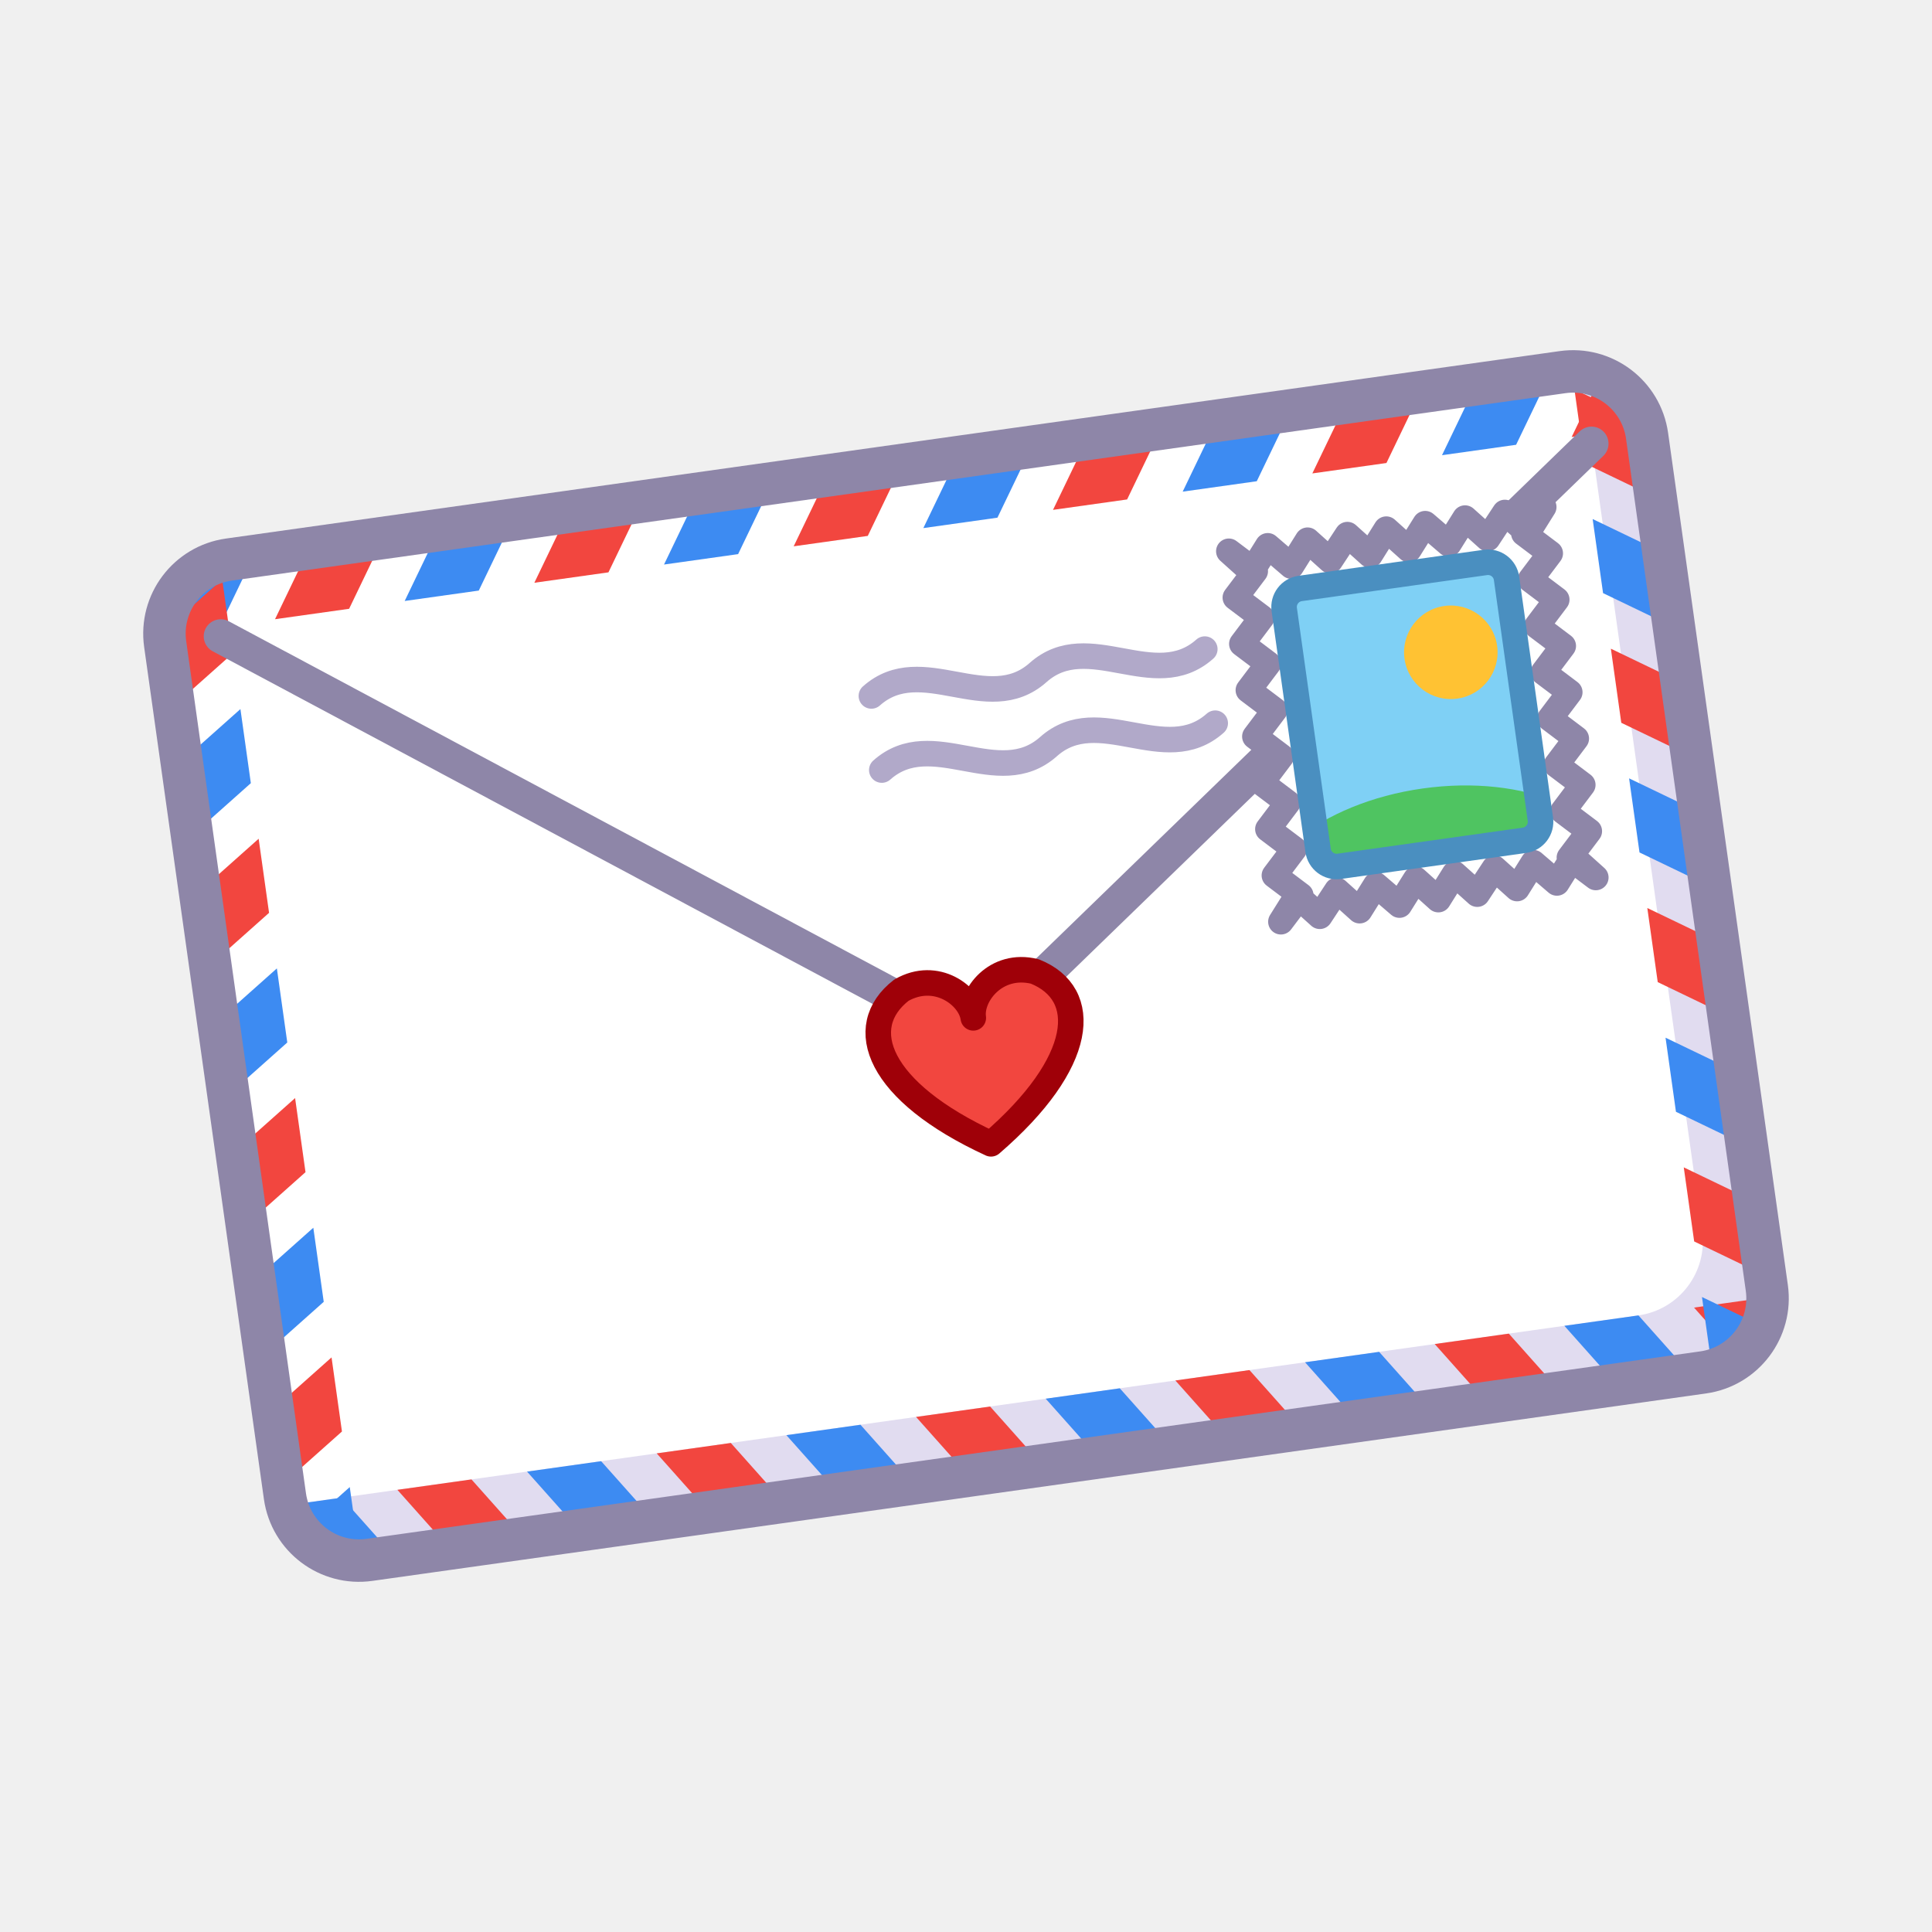
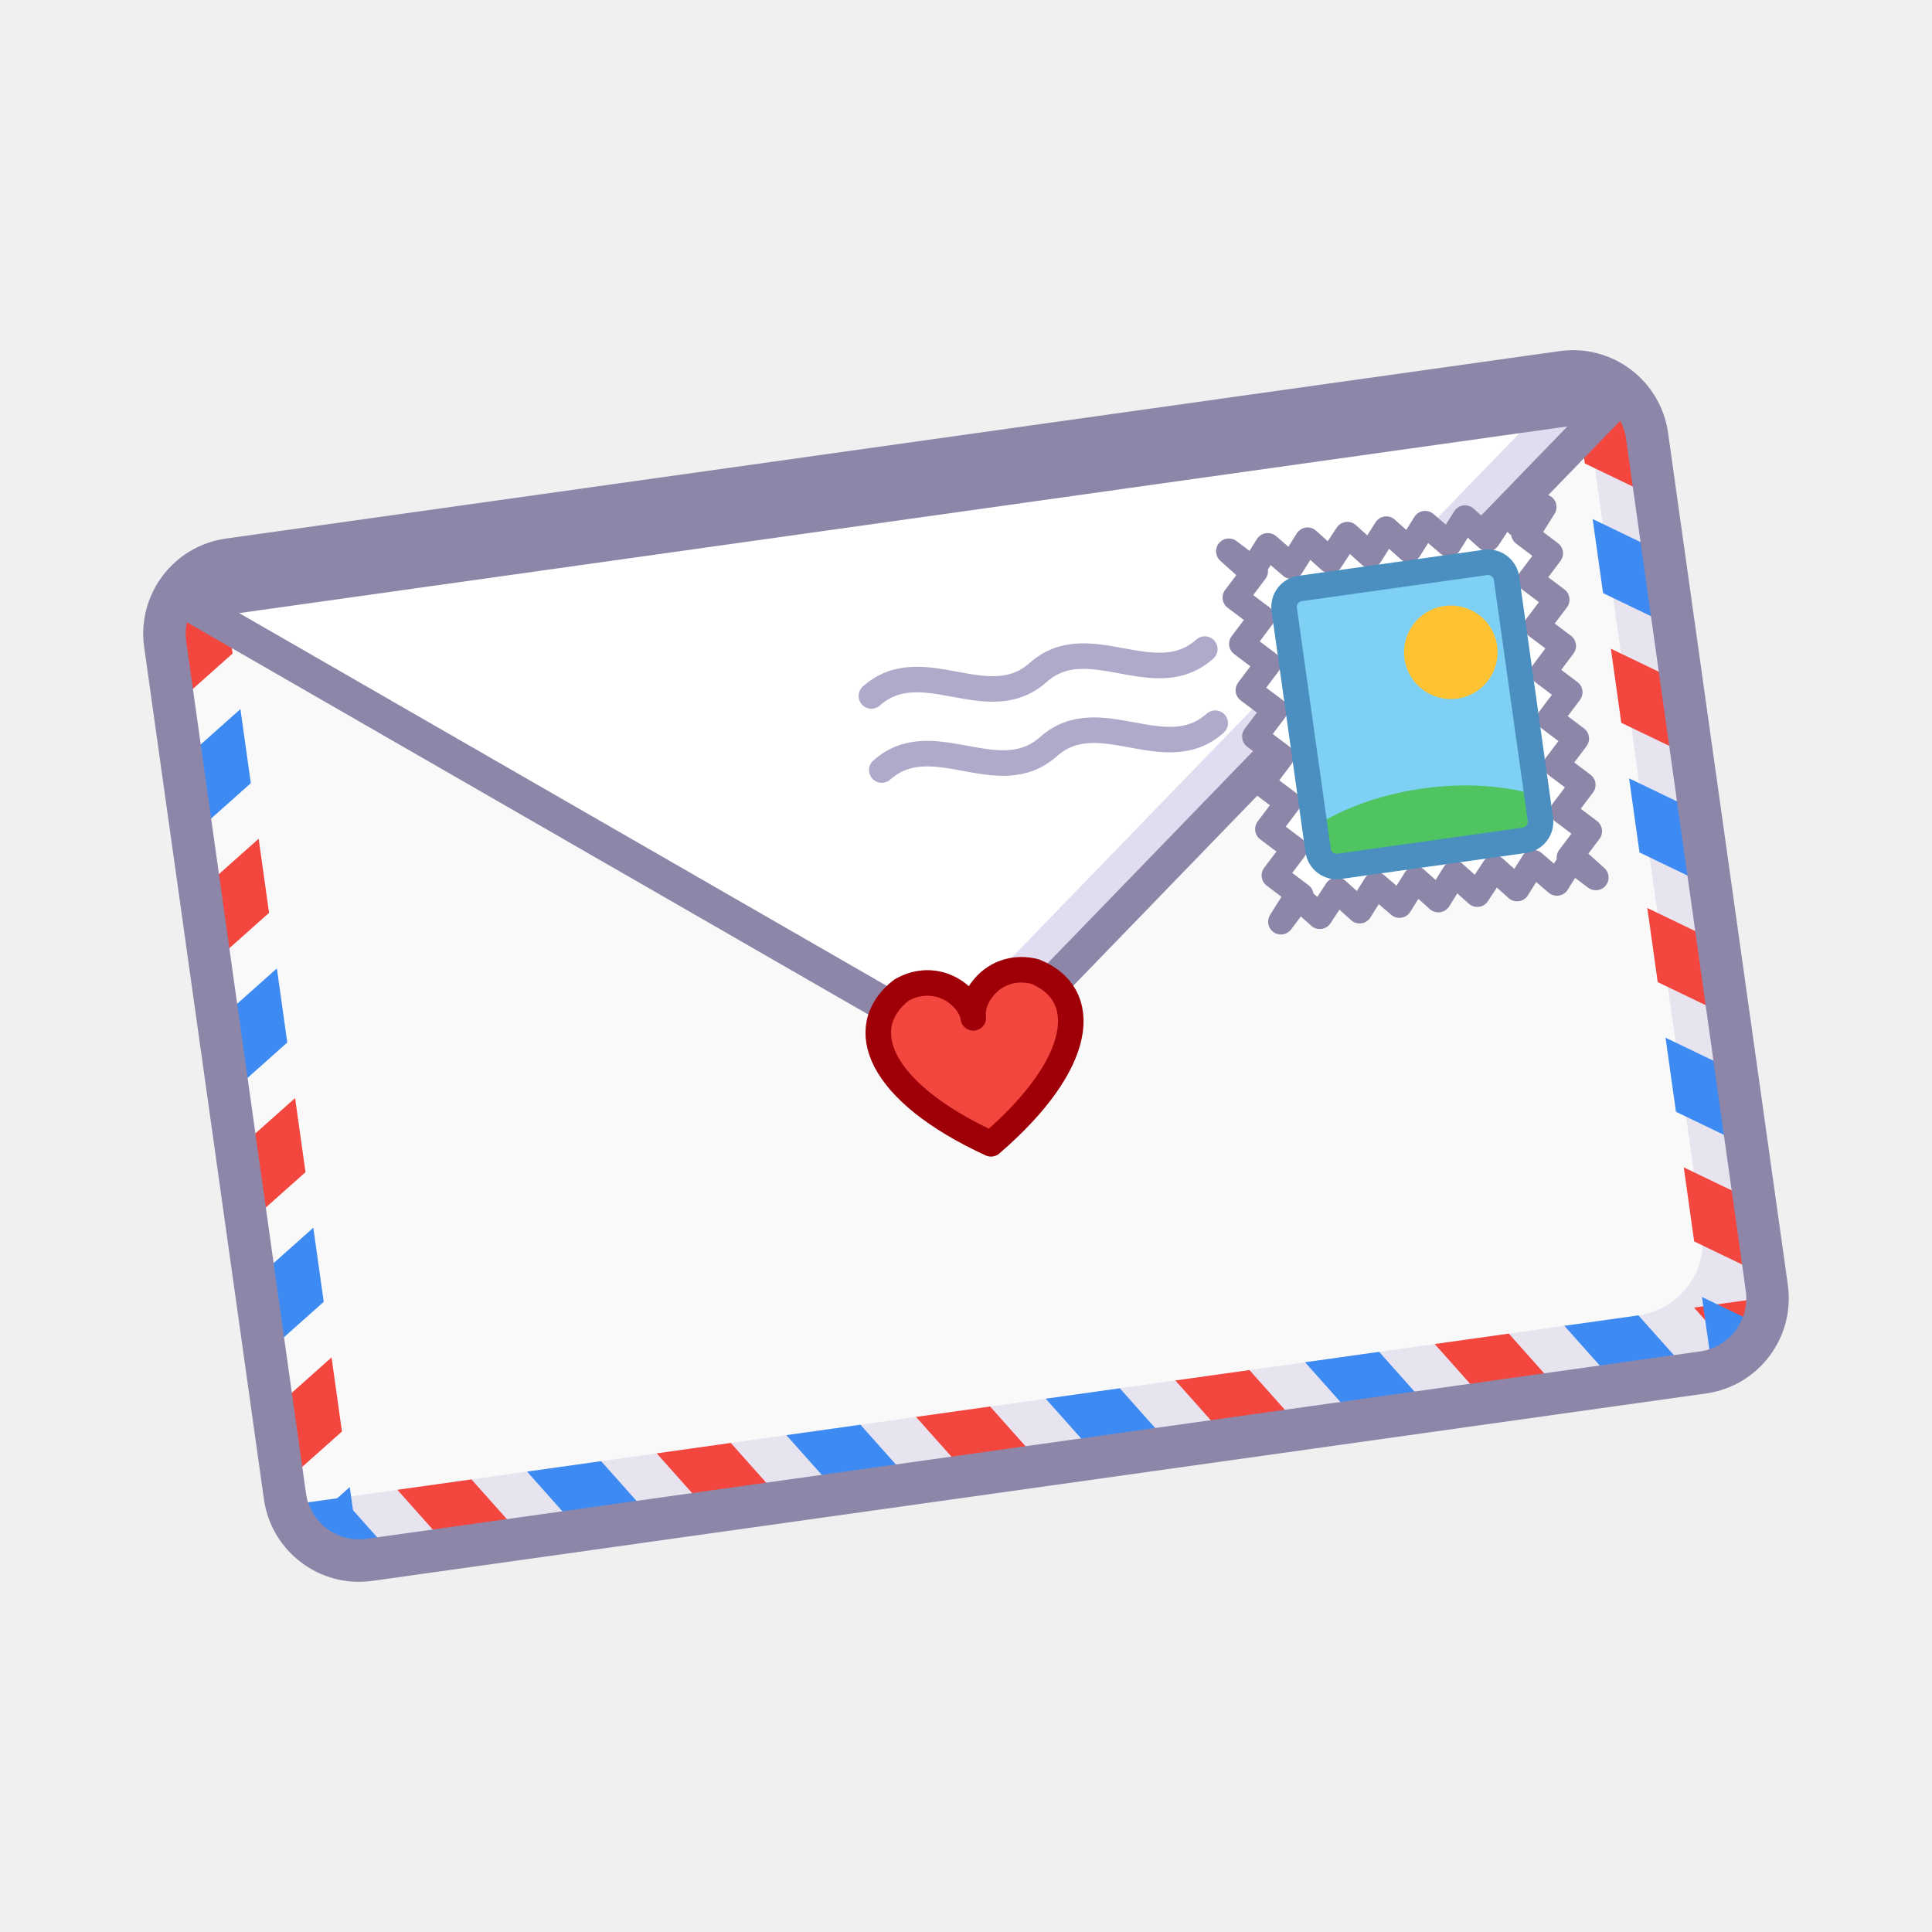
<svg xmlns="http://www.w3.org/2000/svg" viewBox="0 0 200 200" width="200" height="200">
  <defs>
    <clipPath id="ccede8d03d">
      <path d="M-72,-54 H72 A8,8 0 0 1 80,-46 V46 A8,8 0 0 1 72,54 H-72 A8,8 0 0 1 -80,46 V-46 A8,8 0 0 1 -72,-54Z" />
+     </clipPath>
+     <clipPath id="c869e42b8b">
+       <path d="M-77.0,-50.0 L0,10 L77.0,-50.0 Z" />
    </clipPath>
    <clipPath id="c352e9997b">
      <path d="M41,-35 H61 A2,2 0 0 1 63,-33 V-7 A2,2 0 0 1 61,-5 H41 A2,2 0 0 1 39,-7 V-33 A2,2 0 0 1 41,-35Z" />
    </clipPath>
  </defs>
  <g transform="translate(100 100) rotate(-8) scale(0.9682 0.9682) translate(0 0)">
-     <path d="M-72,-54 H72 A8,8 0 0 1 80,-46 V46 A8,8 0 0 1 72,54 H-72 A8,8 0 0 1 -80,46 V-46 A8,8 0 0 1 -72,-54Z" fill="#E1DCF0" />
-     <g clip-path="url(#ccede8d03d)">
-       <path d="M-72,-54 H72 A8,8 0 0 1 80,-46 V46 A8,8 0 0 1 72,54 H-72 A8,8 0 0 1 -80,46 V-46 A8,8 0 0 1 -72,-54Z" fill="#FFFFFF" transform="translate(-6 -7)" />
+     <g opacity=".6">
+       <path d="M-72,-54 H72 A8,8 0 0 1 80,-46 V46 A8,8 0 0 1 72,54 H-72 A8,8 0 0 1 -80,46 V-46 A8,8 0 0 1 -72,-54Z" fill="#E1DCF0" />
+       <g clip-path="url(#ccede8d03d)">
+         <path d="M-72,-54 H72 A8,8 0 0 1 80,-46 V46 A8,8 0 0 1 72,54 H-72 A8,8 0 0 1 -80,46 V-46 A8,8 0 0 1 -72,-54Z" fill="#FFFFFF" transform="translate(-6 -7)" />
+       </g>
    </g>
    <g clip-path="url(#ccede8d03d)">
      <path d="M-90,-56.0 l8,0 l-6,9 l-8,0 Z" fill="#F2463F" />
      <path d="M-90,56.0 l8,0 l-6,-9 l-8,0 Z" fill="#F2463F" />
      <path d="M-76,-56.0 l8,0 l-6,9 l-8,0 Z" fill="#3D8BF2" />
      <path d="M-76,56.0 l8,0 l-6,-9 l-8,0 Z" fill="#3D8BF2" />
      <path d="M-62,-56.0 l8,0 l-6,9 l-8,0 Z" fill="#F2463F" />
      <path d="M-62,56.0 l8,0 l-6,-9 l-8,0 Z" fill="#F2463F" />
      <path d="M-48,-56.0 l8,0 l-6,9 l-8,0 Z" fill="#3D8BF2" />
      <path d="M-48,56.0 l8,0 l-6,-9 l-8,0 Z" fill="#3D8BF2" />
      <path d="M-34,-56.0 l8,0 l-6,9 l-8,0 Z" fill="#F2463F" />
      <path d="M-34,56.0 l8,0 l-6,-9 l-8,0 Z" fill="#F2463F" />
      <path d="M-20,-56.0 l8,0 l-6,9 l-8,0 Z" fill="#3D8BF2" />
      <path d="M-20,56.0 l8,0 l-6,-9 l-8,0 Z" fill="#3D8BF2" />
      <path d="M-6,-56.0 l8,0 l-6,9 l-8,0 Z" fill="#F2463F" />
      <path d="M-6,56.0 l8,0 l-6,-9 l-8,0 Z" fill="#F2463F" />
      <path d="M8,-56.0 l8,0 l-6,9 l-8,0 Z" fill="#3D8BF2" />
      <path d="M8,56.0 l8,0 l-6,-9 l-8,0 Z" fill="#3D8BF2" />
      <path d="M22,-56.0 l8,0 l-6,9 l-8,0 Z" fill="#F2463F" />
      <path d="M22,56.0 l8,0 l-6,-9 l-8,0 Z" fill="#F2463F" />
      <path d="M36,-56.0 l8,0 l-6,9 l-8,0 Z" fill="#3D8BF2" />
      <path d="M36,56.0 l8,0 l-6,-9 l-8,0 Z" fill="#3D8BF2" />
      <path d="M50,-56.0 l8,0 l-6,9 l-8,0 Z" fill="#F2463F" />
      <path d="M50,56.0 l8,0 l-6,-9 l-8,0 Z" fill="#F2463F" />
      <path d="M64,-56.0 l8,0 l-6,9 l-8,0 Z" fill="#3D8BF2" />
      <path d="M64,56.0 l8,0 l-6,-9 l-8,0 Z" fill="#3D8BF2" />
      <path d="M78,-56.0 l8,0 l-6,9 l-8,0 Z" fill="#F2463F" />
      <path d="M78,56.0 l8,0 l-6,-9 l-8,0 Z" fill="#F2463F" />
      <path d="M-82.0,-60 l0,8 l9,-6 l0,-8 Z" fill="#3D8BF2" />
      <path d="M82.0,-60 l0,8 l-9,-6 l0,-8 Z" fill="#3D8BF2" />
      <path d="M-82.0,-46 l0,8 l9,-6 l0,-8 Z" fill="#F2463F" />
      <path d="M82.0,-46 l0,8 l-9,-6 l0,-8 Z" fill="#F2463F" />
      <path d="M-82.0,-32 l0,8 l9,-6 l0,-8 Z" fill="#3D8BF2" />
      <path d="M82.0,-32 l0,8 l-9,-6 l0,-8 Z" fill="#3D8BF2" />
      <path d="M-82.0,-18 l0,8 l9,-6 l0,-8 Z" fill="#F2463F" />
      <path d="M82.0,-18 l0,8 l-9,-6 l0,-8 Z" fill="#F2463F" />
      <path d="M-82.0,-4 l0,8 l9,-6 l0,-8 Z" fill="#3D8BF2" />
      <path d="M82.0,-4 l0,8 l-9,-6 l0,-8 Z" fill="#3D8BF2" />
      <path d="M-82.0,10 l0,8 l9,-6 l0,-8 Z" fill="#F2463F" />
      <path d="M82.0,10 l0,8 l-9,-6 l0,-8 Z" fill="#F2463F" />
      <path d="M-82.0,24 l0,8 l9,-6 l0,-8 Z" fill="#3D8BF2" />
      <path d="M82.0,24 l0,8 l-9,-6 l0,-8 Z" fill="#3D8BF2" />
      <path d="M-82.0,38 l0,8 l9,-6 l0,-8 Z" fill="#F2463F" />
      <path d="M82.0,38 l0,8 l-9,-6 l0,-8 Z" fill="#F2463F" />
      <path d="M-82.0,52 l0,8 l9,-6 l0,-8 Z" fill="#3D8BF2" />
      <path d="M82.0,52 l0,8 l-9,-6 l0,-8 Z" fill="#3D8BF2" />
-       <path d="M-74.0,-46.0 L0,8 L74.0,-46.0" fill="none" stroke="#8E86A8" stroke-width="3.64" stroke-linecap="round" stroke-linejoin="round" />
+       <path d="M-77.0,-50.0 L0,10 L77.0,-50.0 Z" fill="#E1DCF0" />
+       <g clip-path="url(#c869e42b8b)">
+         <path d="M-77.0,-50.0 L0,10 L77.0,-50.0 Z" fill="#FFFFFF" transform="translate(-3 -4)" />
+       </g>
+       <path d="M-77.0,-50.0 L0,10 L77.0,-50.0 Z" fill="none" stroke="#8E86A8" stroke-width="3.64" stroke-linejoin="round" />
    </g>
    <path d="M-72,-54 H72 A8,8 0 0 1 80,-46 V46 A8,8 0 0 1 72,54 H-72 A8,8 0 0 1 -80,46 V-46 A8,8 0 0 1 -72,-54Z" fill="none" stroke="#8E86A8" stroke-width="4.54" stroke-linejoin="round" />
    <path d="M34,-40 L36.1,-37.5 L38.2,-40 L40.4,-37.5 L42.5,-40 L44.6,-37.5 L46.8,-40 L48.9,-37.5 L51,-40 L53.1,-37.5 L55.2,-40 L57.4,-37.5 L59.5,-40 L61.6,-37.5 L63.8,-40 L65.9,-37.5 L68,-40 L65.5,-37.5 L68,-35 L65.5,-32.5 L68,-30 L65.5,-27.5 L68,-25 L65.5,-22.5 L68,-20 L65.5,-17.5 L68,-15 L65.5,-12.5 L68,-10 L65.5,-7.5 L68,-5 L65.5,-2.5 L68,0 L65.9,-2.5 L63.8,0 L61.6,-2.5 L59.5,0 L57.4,-2.5 L55.2,0 L53.1,-2.5 L51,0 L48.9,-2.5 L46.8,0 L44.6,-2.5 L42.5,0 L40.4,-2.5 L38.2,0 L36.1,-2.5 L34,0 L36.5,-2.5 L34,-5 L36.5,-7.5 L34,-10 L36.5,-12.5 L34,-15 L36.5,-17.5 L34,-20 L36.5,-22.5 L34,-25 L36.5,-27.5 L34,-30 L36.5,-32.5 L34,-35 L36.5,-37.5Z" fill="#FFFFFF" />
    <path d="M34,-40 L36.1,-37.5 L38.2,-40 L40.4,-37.5 L42.5,-40 L44.6,-37.5 L46.8,-40 L48.9,-37.5 L51,-40 L53.1,-37.5 L55.2,-40 L57.4,-37.5 L59.5,-40 L61.6,-37.5 L63.8,-40 L65.9,-37.5 L68,-40 L65.5,-37.5 L68,-35 L65.5,-32.5 L68,-30 L65.5,-27.5 L68,-25 L65.5,-22.5 L68,-20 L65.5,-17.5 L68,-15 L65.5,-12.5 L68,-10 L65.5,-7.5 L68,-5 L65.5,-2.5 L68,0 L65.9,-2.5 L63.8,0 L61.6,-2.5 L59.5,0 L57.4,-2.5 L55.2,0 L53.1,-2.5 L51,0 L48.9,-2.5 L46.8,0 L44.6,-2.5 L42.5,0 L40.4,-2.5 L38.2,0 L36.1,-2.5 L34,0 L36.5,-2.5 L34,-5 L36.5,-7.5 L34,-10 L36.5,-12.5 L34,-15 L36.5,-17.5 L34,-20 L36.5,-22.5 L34,-25 L36.5,-27.5 L34,-30 L36.5,-32.5 L34,-35 L36.5,-37.5Z" fill="none" stroke="#8E86A8" stroke-width="2.73" stroke-linejoin="round" />
    <path d="M41,-35 H61 A2,2 0 0 1 63,-33 V-7 A2,2 0 0 1 61,-5 H41 A2,2 0 0 1 39,-7 V-33 A2,2 0 0 1 41,-35Z" fill="#7FD0F5" />
    <g clip-path="url(#c352e9997b)">
      <path d="M31,0 A20,12 0 1 0 71,0 A20,12 0 1 0 31,0Z" fill="#4FC461" />
      <path d="M51,-26 A5,5 0 1 0 61,-26 A5,5 0 1 0 51,-26Z" fill="#FFC233" />
    </g>
    <path d="M41,-35 H61 A2,2 0 0 1 63,-33 V-7 A2,2 0 0 1 61,-5 H41 A2,2 0 0 1 39,-7 V-33 A2,2 0 0 1 41,-35Z" fill="none" stroke="#4A8FC0" stroke-width="2.73" stroke-linejoin="round" />
    <path d="M-6,-30 C0,-34 6,-26 12,-30 C18,-34 24,-26 30,-30 M-6,-22 C0,-26 6,-18 12,-22 C18,-26 24,-18 30,-22" fill="none" stroke="#B1A9C9" stroke-width="2.73" stroke-linecap="round" stroke-linejoin="round" />
    <path d="M0,19.2 C-11.2,12 -12.8,4.8 -7.2,1.6 C-3.2,0 0,3.2 0,5.6 C0,3.2 3.2,0 7.2,1.6 C12.8,4.8 11.2,12 0,19.2Z" fill="#F2463F" />
    <path d="M0,19.2 C-11.2,12 -12.8,4.8 -7.2,1.6 C-3.2,0 0,3.2 0,5.6 C0,3.2 3.2,0 7.2,1.6 C12.8,4.8 11.2,12 0,19.2Z" fill="none" stroke="#9F0008" stroke-width="2.73" stroke-linejoin="round" />
  </g>
</svg>
